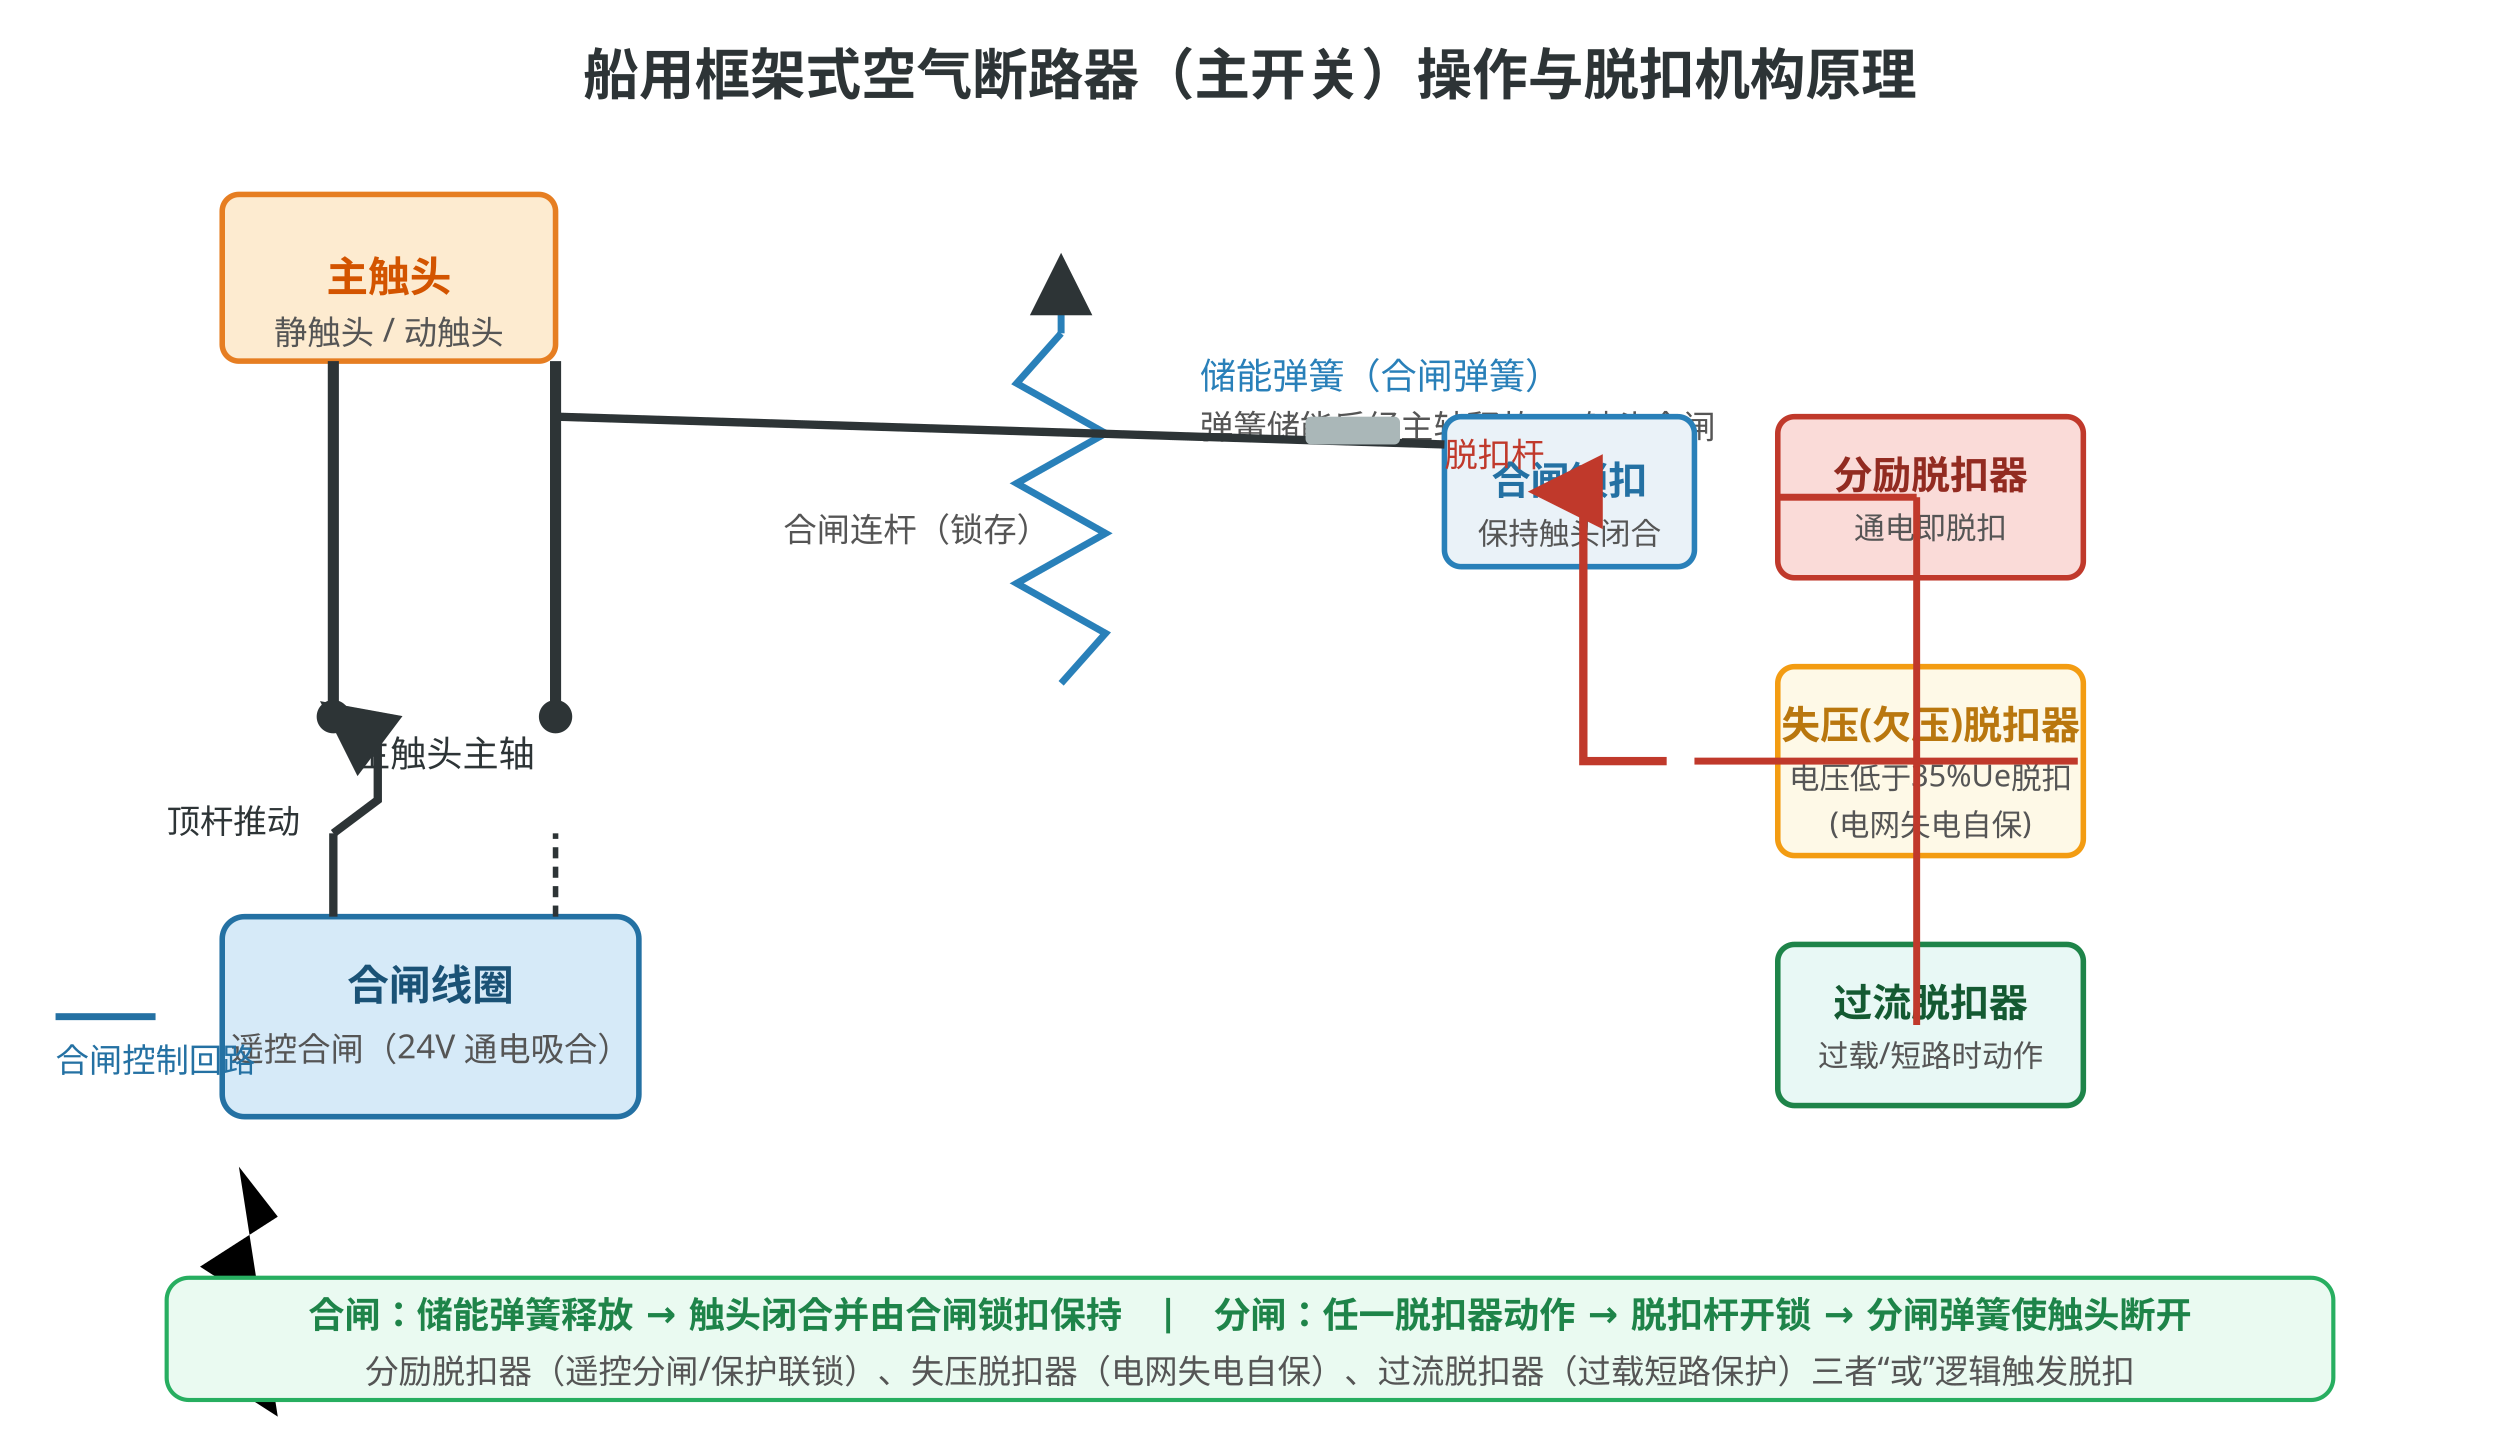
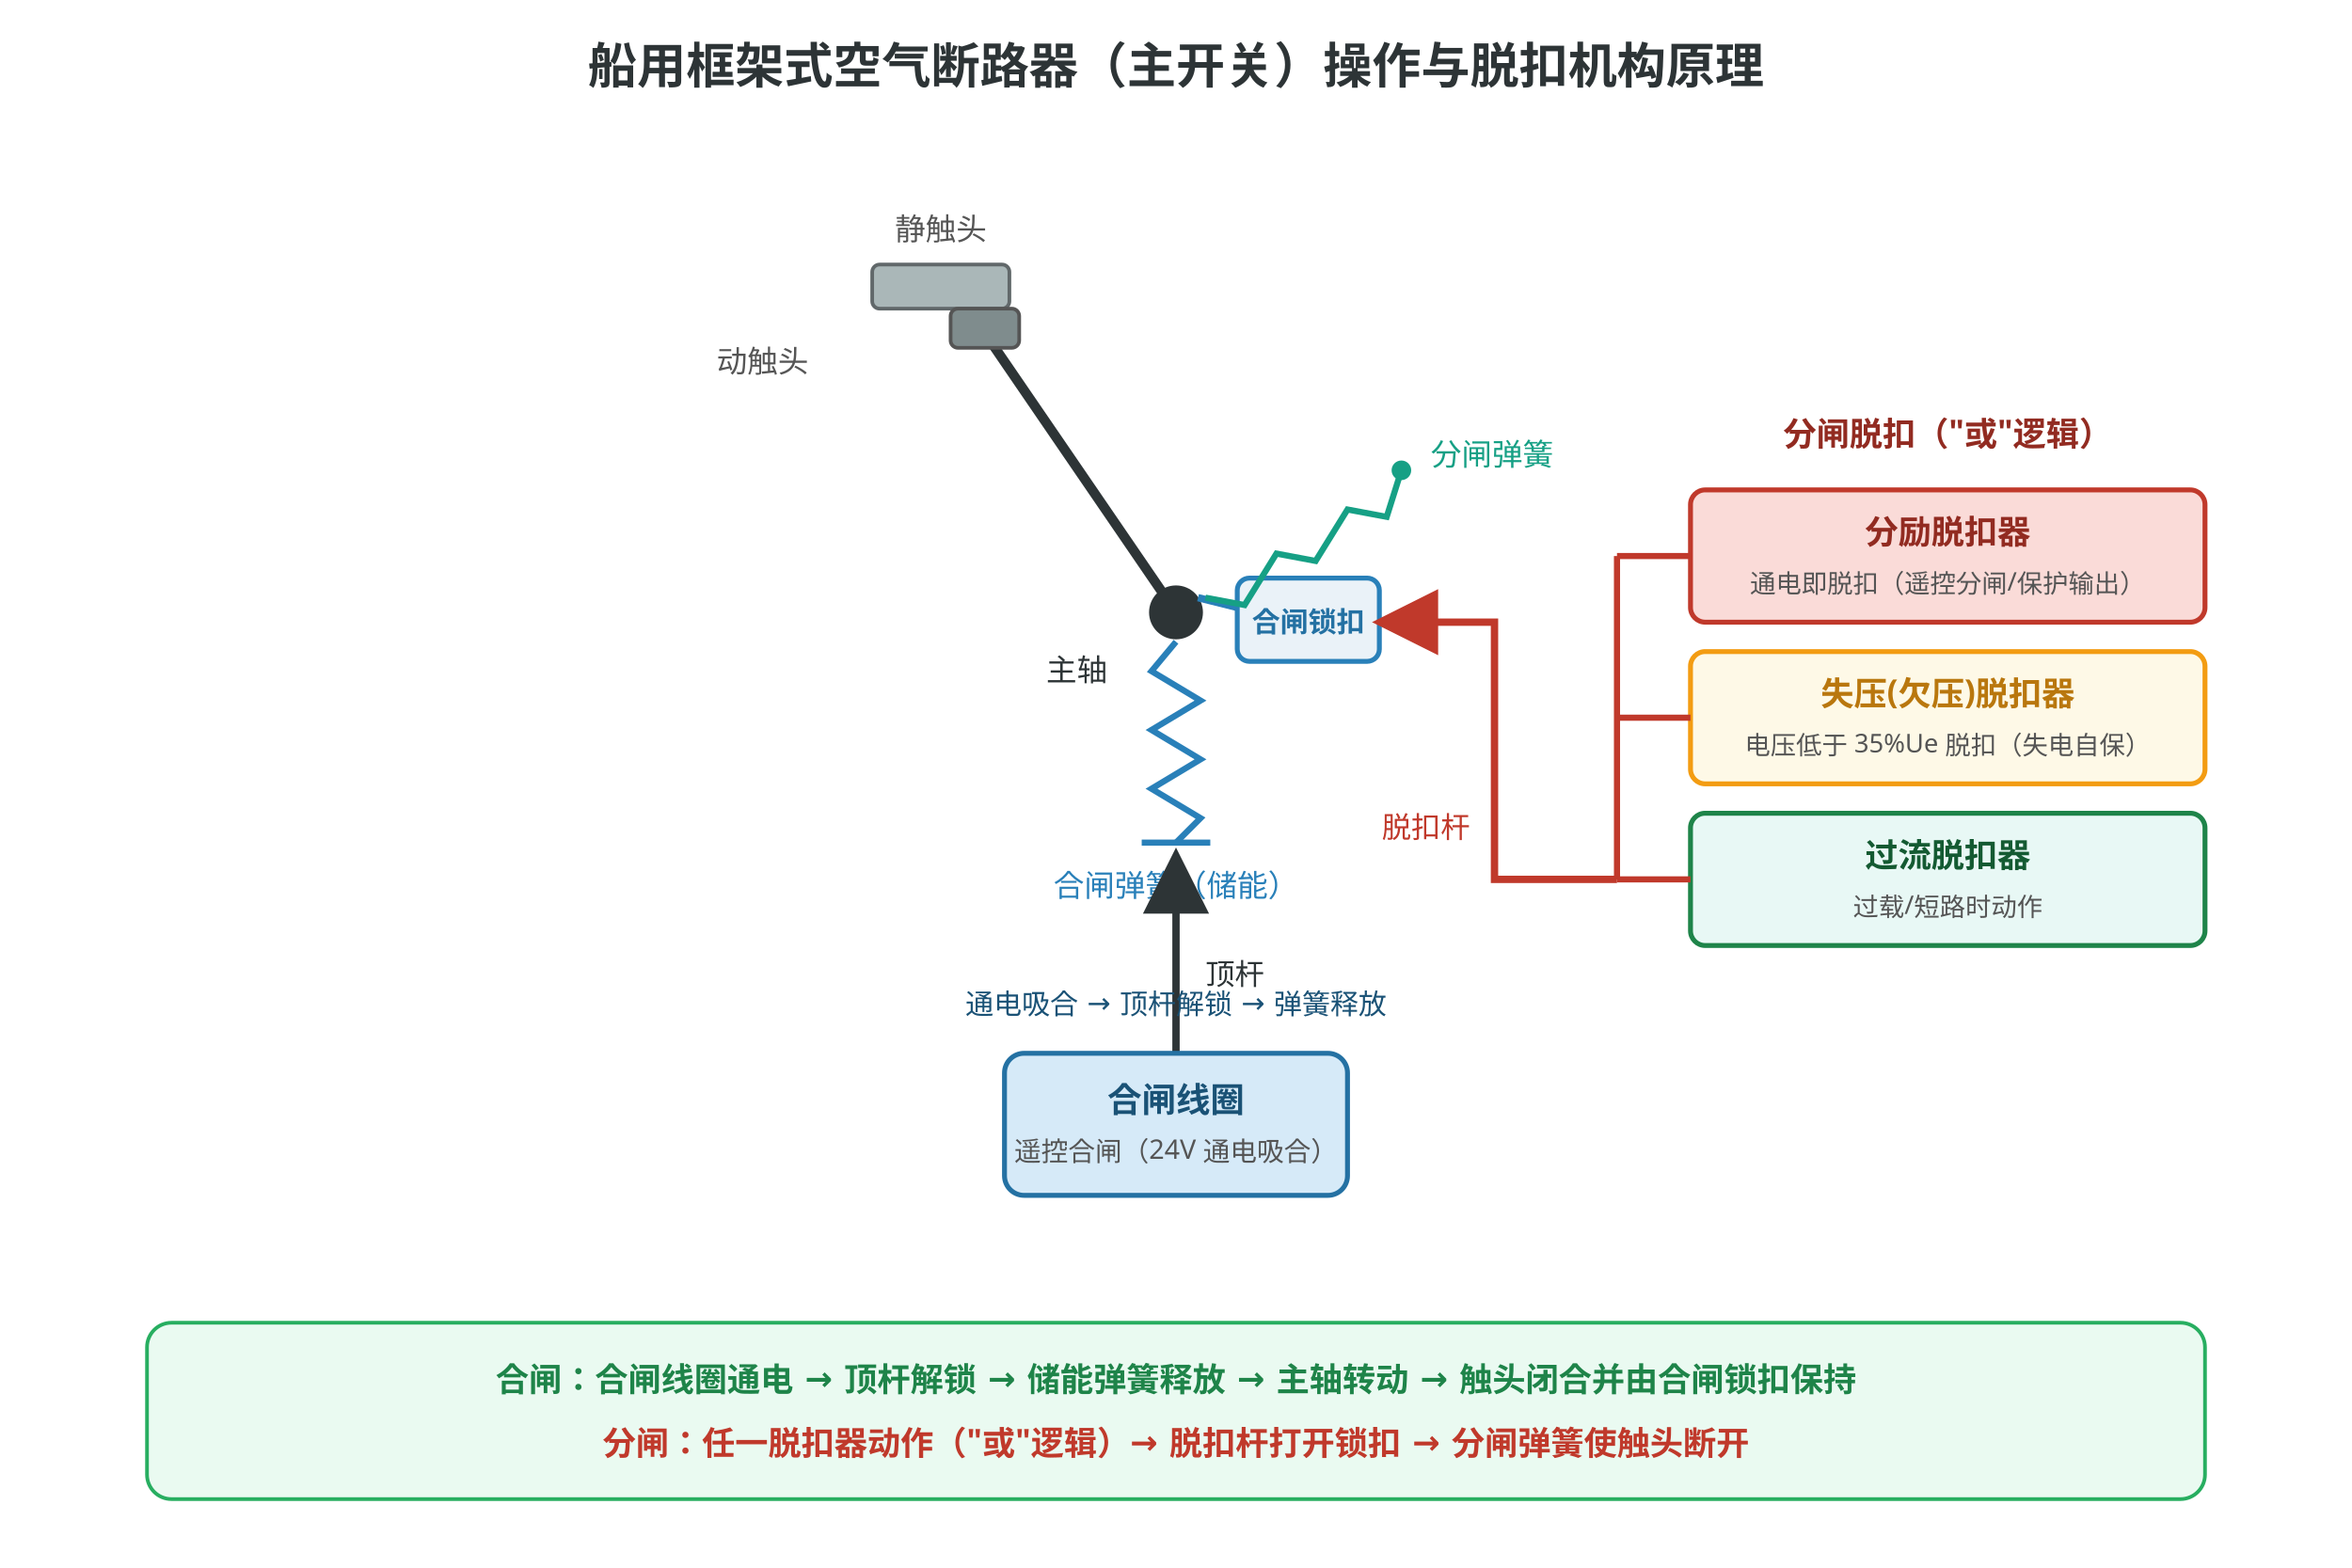
- <svg xmlns="http://www.w3.org/2000/svg" viewBox="0 0 900 520" font-family="Microsoft YaHei, sans-serif">
+ <svg xmlns="http://www.w3.org/2000/svg" viewBox="0 0 960 640" font-family="Microsoft YaHei, sans-serif">
  <defs>
    <marker id="arr" markerWidth="9" markerHeight="9" refX="7" refY="4.5" orient="auto">
      <path d="M0,0 L9,4.5 L0,9 Z" fill="#2d3436" />
    </marker>
    <marker id="arrR" markerWidth="9" markerHeight="9" refX="7" refY="4.5" orient="auto">
      <path d="M0,0 L9,4.5 L0,9 Z" fill="#c0392b" />
    </marker>
  </defs>
-   <text x="450" y="34" text-anchor="middle" font-size="20" font-weight="bold" fill="#2d3436">船用框架式空气断路器（主开关）操作与脱扣机构原理</text>
-   <rect x="80" y="70" width="120" height="60" rx="6" fill="#fdebd0" stroke="#e67e22" stroke-width="2" />
-   <text x="140" y="105" text-anchor="middle" font-size="15" font-weight="bold" fill="#d35400">主触头</text>
-   <text x="140" y="124" text-anchor="middle" font-size="12" fill="#555">静触头 / 动触头</text>
-   <line x1="120" y1="130" x2="120" y2="258" stroke="#2d3436" stroke-width="4" />
-   <line x1="200" y1="130" x2="200" y2="258" stroke="#2d3436" stroke-width="4" />
-   <circle cx="120" cy="258" r="6" fill="#2d3436" />
-   <circle cx="200" cy="258" r="6" fill="#2d3436" />
-   <text x="160" y="276" text-anchor="middle" font-size="13" fill="#2d3436">主触头主轴</text>
-   <path d="M382,120 L366,138 L398,156 L366,174 L398,192 L366,210 L398,228 L382,246" stroke="#2980b9" stroke-width="2.5" fill="none" />
-   <line x1="382" y1="120" x2="382" y2="96" stroke="#2980b9" stroke-width="2.5" marker-end="url(#arr)" />
-   <text x="432" y="140" font-size="13" fill="#2980b9">储能弹簧（合闸弹簧）</text>
-   <text x="432" y="158" font-size="12" fill="#555">弹簧储能后经主轴释放 → 触头合闸</text>
-   <rect x="520" y="150" width="90" height="54" rx="6" fill="#eaf2f8" stroke="#2980b9" stroke-width="2" />
-   <text x="565" y="178" text-anchor="middle" font-size="14" font-weight="bold" fill="#2471a3">合闸锁扣</text>
-   <text x="565" y="196" text-anchor="middle" font-size="11" fill="#555">保持触头闭合</text>
-   <line x1="200" y1="150" x2="520" y2="160" stroke="#2d3436" stroke-width="3" />
-   <rect x="470" y="150" width="34" height="10" rx="2" fill="#aab7b8" />
-   <text x="330" y="195" text-anchor="middle" font-size="12" fill="#555">合闸连杆（锁存）</text>
-   <rect x="80" y="330" width="150" height="72" rx="8" fill="#d6eaf8" stroke="#2471a3" stroke-width="2" />
-   <text x="155" y="360" text-anchor="middle" font-size="15" font-weight="bold" fill="#1a5276">合闸线圈</text>
-   <text x="155" y="382" text-anchor="middle" font-size="12" fill="#555">遥控合闸（24V 通电吸合）</text>
-   <line x1="56" y1="366" x2="20" y2="366" stroke="#2471a3" stroke-width="2.5" />
-   <text x="20" y="386" font-size="12" fill="#2471a3">合闸控制回路</text>
-   <line x1="120" y1="330" x2="120" y2="300" stroke="#2d3436" stroke-width="3" />
-   <path d="M120,300 L136,288 L136,268 L120,256" stroke="#2d3436" stroke-width="3" fill="none" marker-end="url(#arr)" />
-   <text x="108" y="300" text-anchor="end" font-size="12" fill="#2d3436">顶杆推动</text>
-   <line x1="200" y1="330" x2="200" y2="300" stroke="#2d3436" stroke-width="2" stroke-dasharray="4 3" />
-   <g transform="translate(640,0)">
-     <rect x="0" y="150" width="110" height="58" rx="6" fill="#fadbd8" stroke="#c0392b" stroke-width="2" />
-     <text x="55" y="176" text-anchor="middle" font-size="14" font-weight="bold" fill="#922b21">分励脱扣器</text>
-     <text x="55" y="194" text-anchor="middle" font-size="11" fill="#555">通电即脱扣</text>
-     <rect x="0" y="240" width="110" height="68" rx="6" fill="#fef9e7" stroke="#f39c12" stroke-width="2" />
-     <text x="55" y="266" text-anchor="middle" font-size="14" font-weight="bold" fill="#b9770e">失压(欠压)脱扣器</text>
-     <text x="55" y="284" text-anchor="middle" font-size="11" fill="#555">电压低于35%Ue脱扣</text>
-     <text x="55" y="300" text-anchor="middle" font-size="11" fill="#555">(电网失电自保)</text>
-     <rect x="0" y="340" width="110" height="58" rx="6" fill="#e8f8f5" stroke="#1e8449" stroke-width="2" />
-     <text x="55" y="366" text-anchor="middle" font-size="14" font-weight="bold" fill="#145a32">过流脱扣器</text>
-     <text x="55" y="384" text-anchor="middle" font-size="11" fill="#555">过载/短路时动作</text>
-   </g>
-   <line x1="640" y1="179" x2="690" y2="179" stroke="#c0392b" stroke-width="2.5" />
-   <line x1="690" y1="179" x2="690" y2="274" stroke="#c0392b" stroke-width="2.5" />
-   <line x1="610" y1="274" x2="748" y2="274" stroke="#c0392b" stroke-width="2.5" />
-   <line x1="690" y1="274" x2="690" y2="369" stroke="#c0392b" stroke-width="2.5" />
-   <path d="M600,274 L570,274 L570,177 L556,177" stroke="#c0392b" stroke-width="3" fill="none" marker-end="url(#arrR)" />
-   <text x="556" y="168" text-anchor="end" font-size="12" fill="#c0392b">脱扣杆</text>
-   <path d="M86,420 L100,438 L72,456 L100,474 L72,492 L100,510" />
-   <rect x="60" y="460" width="780" height="44" rx="8" fill="#eafaf1" stroke="#27ae60" stroke-width="1.5" />
-   <text x="450" y="478" text-anchor="middle" font-size="13" fill="#1e8449" font-weight="bold">合闸：储能弹簧释放 → 触头闭合并由合闸锁扣保持　|　分闸：任一脱扣器动作 → 脱扣杆开锁 → 分闸弹簧使触头断开</text>
-   <text x="450" y="498" text-anchor="middle" font-size="12" fill="#555">分励脱扣器（遥控分闸/保护联锁）、失压脱扣器（电网失电自保）、过流脱扣器（过载短路保护）三者“或”逻辑触发脱扣</text>
+   <text x="480" y="34" text-anchor="middle" font-size="20" font-weight="bold" fill="#2d3436">船用框架式空气断路器（主开关）操作与脱扣机构原理</text>
+   <rect x="356" y="108" width="56" height="18" rx="3" fill="#aab7b8" stroke="#61686a" stroke-width="1.5" />
+   <text x="384" y="98" text-anchor="middle" font-size="12.5" fill="#555">静触头</text>
+   <line x1="480" y1="250" x2="402" y2="136" stroke="#2d3436" stroke-width="4" />
+   <rect x="388" y="126" width="28" height="16" rx="3" fill="#7f8c8d" stroke="#555" stroke-width="1.5" />
+   <text x="330" y="152" text-anchor="end" font-size="12.5" fill="#555">动触头</text>
+   <circle cx="480" cy="250" r="11" fill="#2d3436" />
+   <text x="452" y="278" text-anchor="end" font-size="12.5" fill="#2d3436">主轴</text>
+   <rect x="505" y="236" width="58" height="34" rx="5" fill="#eaf2f8" stroke="#2980b9" stroke-width="2" />
+   <text x="534" y="258" text-anchor="middle" font-size="11.5" font-weight="bold" fill="#2471a3">合闸锁扣</text>
+   <line x1="505" y1="248" x2="489" y2="244" stroke="#2980b9" stroke-width="3" />
+   <path d="M480,262 L470,274 L490,286 L470,298 L490,310 L470,322 L490,334 L480,344" stroke="#2980b9" stroke-width="2.5" fill="none" />
+   <line x1="466" y1="344" x2="494" y2="344" stroke="#2980b9" stroke-width="2.5" />
+   <text x="480" y="366" text-anchor="middle" font-size="12.5" fill="#2980b9">合闸弹簧（储能）</text>
+   <path d="M492,244 L508,247 L521,226 L537,229 L550,208 L566,211 L572,192" stroke="#16a085" stroke-width="2.5" fill="none" />
+   <circle cx="572" cy="192" r="4" fill="#16a085" />
+   <text x="584" y="190" font-size="12.5" fill="#16a085">分闸弹簧</text>
+   <line x1="480" y1="430" x2="480" y2="352" stroke="#2d3436" stroke-width="3" marker-end="url(#arr)" />
+   <text x="492" y="402" font-size="12" fill="#2d3436">顶杆</text>
+   <rect x="410" y="430" width="140" height="58" rx="8" fill="#d6eaf8" stroke="#2471a3" stroke-width="2" />
+   <text x="480" y="454" text-anchor="middle" font-size="14" font-weight="bold" fill="#1a5276">合闸线圈</text>
+   <text x="480" y="474" text-anchor="middle" font-size="11" fill="#555">遥控合闸（24V 通电吸合）</text>
+   <text x="480" y="414" text-anchor="middle" font-size="11.5" fill="#1a5276">通电吸合 → 顶杆解锁 → 弹簧释放</text>
+   <text x="795" y="182" text-anchor="middle" font-size="13.5" font-weight="bold" fill="#922b21">分闸脱扣（"或"逻辑）</text>
+   <rect x="690" y="200" width="210" height="54" rx="6" fill="#fadbd8" stroke="#c0392b" stroke-width="2" />
+   <text x="795" y="222" text-anchor="middle" font-size="13.5" font-weight="bold" fill="#922b21">分励脱扣器</text>
+   <text x="795" y="242" text-anchor="middle" font-size="10.5" fill="#555">通电即脱扣（遥控分闸/保护输出）</text>
+   <rect x="690" y="266" width="210" height="54" rx="6" fill="#fef9e7" stroke="#f39c12" stroke-width="2" />
+   <text x="795" y="288" text-anchor="middle" font-size="13.5" font-weight="bold" fill="#b9770e">失压(欠压)脱扣器</text>
+   <text x="795" y="308" text-anchor="middle" font-size="10.5" fill="#555">电压低于 35%Ue 脱扣（失电自保）</text>
+   <rect x="690" y="332" width="210" height="54" rx="6" fill="#e8f8f5" stroke="#1e8449" stroke-width="2" />
+   <text x="795" y="354" text-anchor="middle" font-size="13.5" font-weight="bold" fill="#145a32">过流脱扣器</text>
+   <text x="795" y="374" text-anchor="middle" font-size="10.5" fill="#555">过载/短路时动作</text>
+   <line x1="690" y1="227" x2="660" y2="227" stroke="#c0392b" stroke-width="2.5" />
+   <line x1="690" y1="293" x2="660" y2="293" stroke="#c0392b" stroke-width="2.5" />
+   <line x1="690" y1="359" x2="660" y2="359" stroke="#c0392b" stroke-width="2.5" />
+   <line x1="660" y1="227" x2="660" y2="359" stroke="#c0392b" stroke-width="2.5" />
+   <path d="M660,359 L610,359 L610,254 L566,254" stroke="#c0392b" stroke-width="3" fill="none" marker-end="url(#arrR)" />
+   <text x="600" y="342" text-anchor="end" font-size="12" fill="#c0392b">脱扣杆</text>
+   <rect x="60" y="540" width="840" height="72" rx="10" fill="#eafaf1" stroke="#27ae60" stroke-width="1.5" />
+   <text x="480" y="568" text-anchor="middle" font-size="13.5" font-weight="bold" fill="#1e8449">合闸：合闸线圈通电 → 顶杆解锁 → 储能弹簧释放 → 主轴转动 → 触头闭合并由合闸锁扣保持</text>
+   <text x="480" y="594" text-anchor="middle" font-size="13.5" font-weight="bold" fill="#c0392b">分闸：任一脱扣器动作（"或"逻辑）→ 脱扣杆打开锁扣 → 分闸弹簧使触头断开</text>
</svg>
